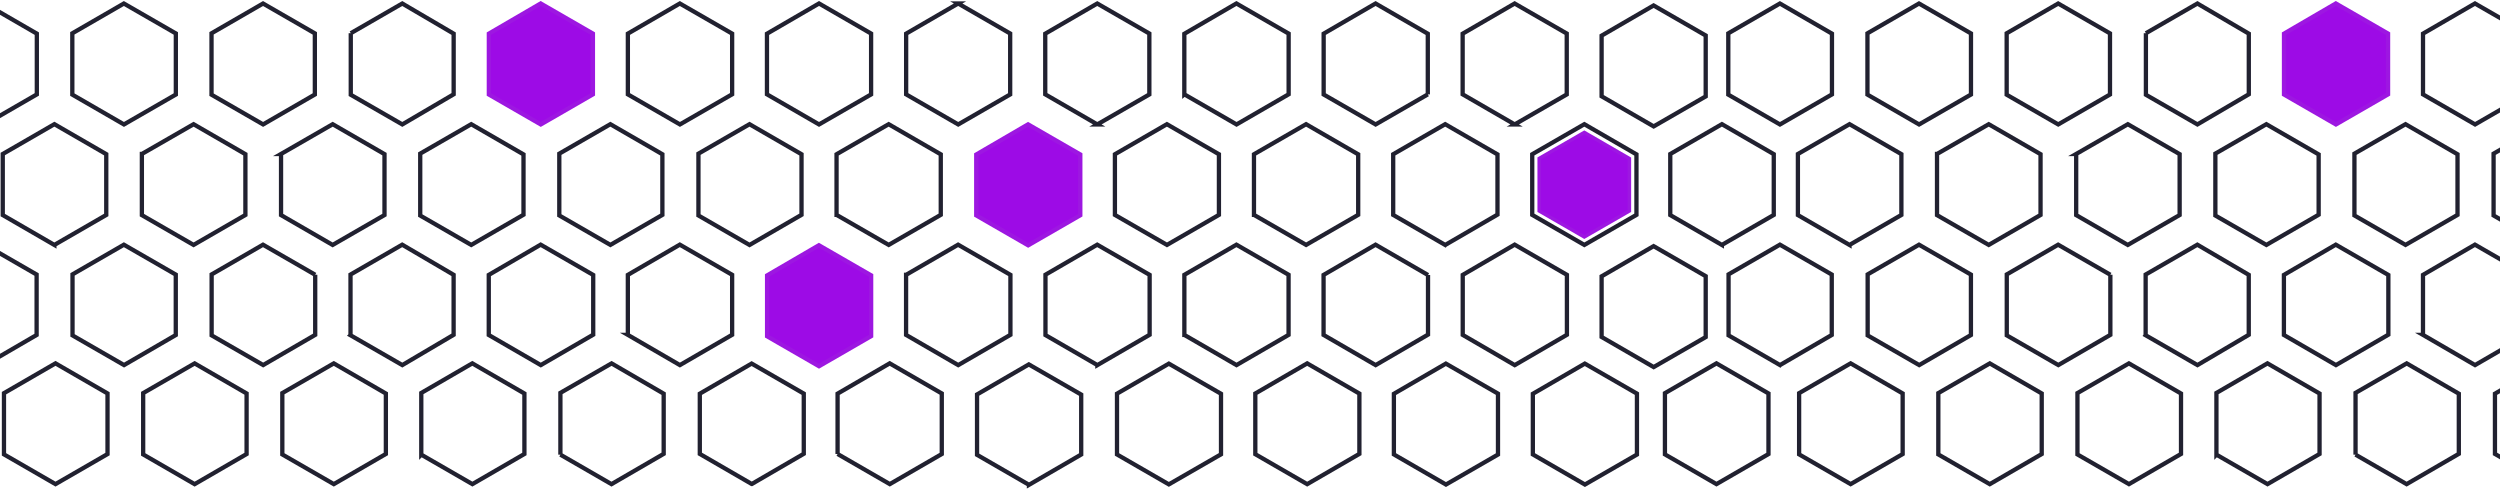
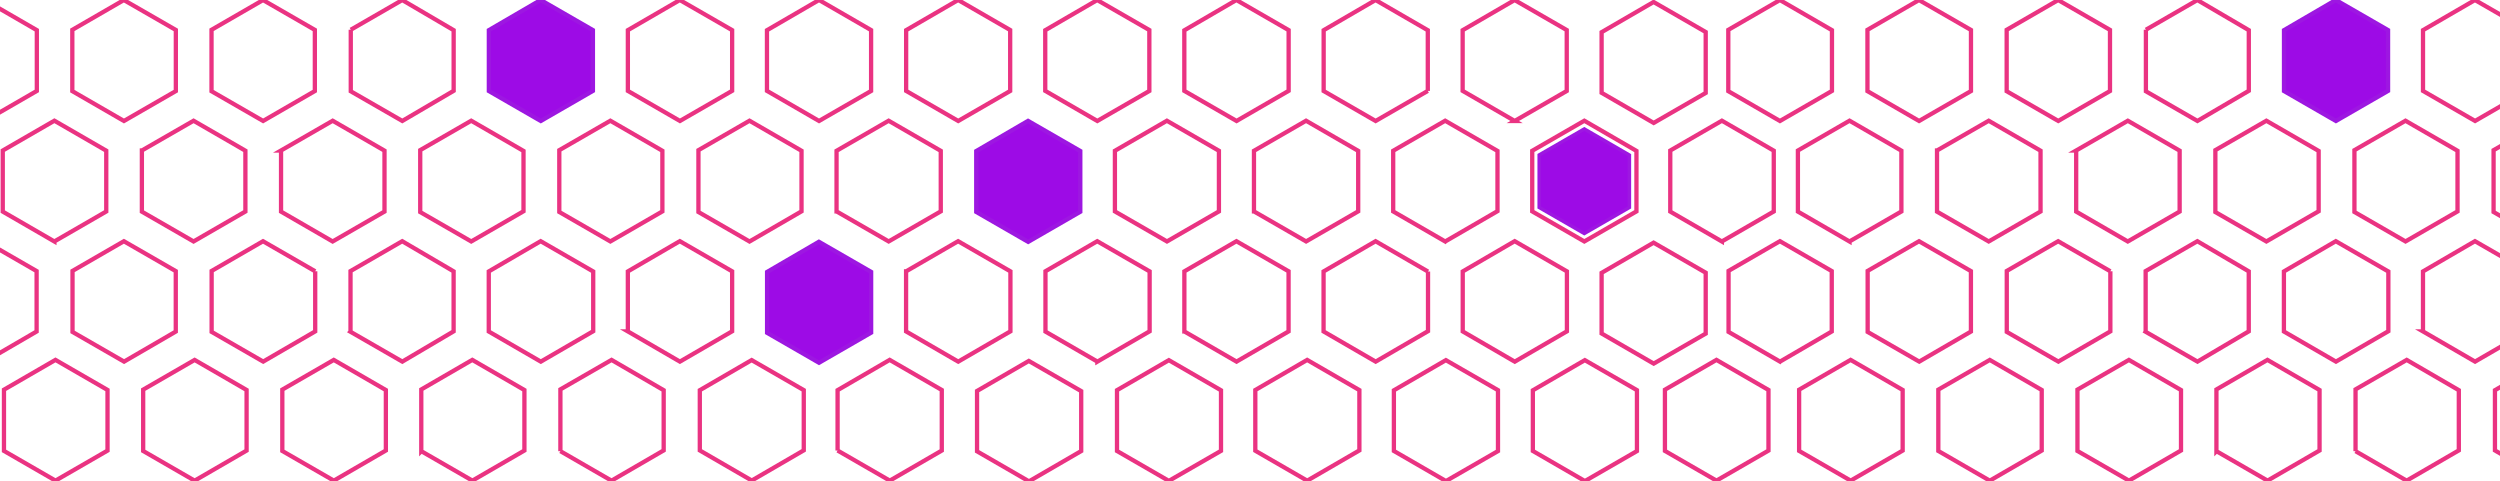
- <svg xmlns="http://www.w3.org/2000/svg" width="1440" height="282" viewBox="0 0 1440 282" fill="none">
-   <path d="M822.411 54.349C812.35 60.147 802.581 65.781 792.355 71.68C782.395 65.945 772.461 60.211 762.426 54.425V19.396C772.043 13.801 782.154 7.927 792.317 2.015C802.53 7.914 812.477 13.674 822.411 19.422V54.362V54.349Z" stroke="#212130" stroke-width="2.475" stroke-miterlimit="10" />
-   <path d="M341.515 54.347C331.581 60.082 321.812 65.728 311.485 71.678C301.614 65.981 291.68 60.26 281.581 54.436V19.381C291.096 13.837 301.195 7.963 311.421 2C321.558 7.849 331.518 13.596 341.515 19.356V54.335V54.347Z" fill="#9D0BE6" stroke="#9D17E1" stroke-width="2.475" stroke-miterlimit="10" />
-   <path d="M551.882 2C562.108 7.912 571.89 13.545 581.862 19.305V54.398C572.093 60.031 562.146 65.778 551.933 71.678C541.821 65.842 531.874 60.095 521.94 54.36V19.381C531.595 13.774 541.542 8.014 551.895 2H551.882Z" stroke="#212130" stroke-width="2.475" stroke-miterlimit="10" />
-   <path d="M421.712 19.383V54.311C411.816 60.02 401.869 65.768 391.643 71.667C381.544 65.844 371.597 60.109 361.65 54.362V19.371C371.28 13.788 381.214 8.028 391.567 2.015C401.653 7.825 411.765 13.649 421.712 19.371V19.383Z" stroke="#212130" stroke-width="2.475" stroke-miterlimit="10" />
-   <path d="M682.167 54.347V19.47C691.835 13.837 701.934 7.963 712.159 2C722.297 7.849 732.256 13.596 742.254 19.356V54.322C732.649 59.879 722.715 65.626 712.248 71.678C702.365 65.969 692.431 60.247 682.18 54.335L682.167 54.347Z" stroke="#212130" stroke-width="2.475" stroke-miterlimit="10" />
-   <path d="M632.052 71.677C621.902 65.803 611.968 60.056 602.06 54.334V19.406C611.791 13.747 621.737 7.987 632.001 2.024C641.973 7.772 651.92 13.494 662.019 19.317V54.397C652.174 60.068 642.227 65.816 632.039 71.677H632.052Z" stroke="#212130" stroke-width="2.475" stroke-miterlimit="10" />
-   <path d="M471.749 2C482.077 7.963 491.846 13.609 501.755 19.343V54.385C491.859 60.095 481.912 65.829 471.762 71.678C461.574 65.791 451.64 60.044 441.77 54.335V19.419C451.551 13.736 461.485 7.963 471.749 2Z" stroke="#212130" stroke-width="2.475" stroke-miterlimit="10" />
-   <path d="M872.475 71.677C862.325 65.803 852.391 60.056 842.482 54.334V19.406C852.213 13.747 862.148 7.987 872.424 2.024C882.396 7.772 892.343 13.494 902.442 19.317V54.397C892.597 60.068 882.65 65.816 872.462 71.677H872.475Z" stroke="#212130" stroke-width="2.475" stroke-miterlimit="10" />
-   <path d="M702.098 123.775C692.19 129.497 682.395 135.156 672.169 141.068C662.197 135.32 652.238 129.586 642.189 123.788V88.847C651.806 83.29 661.766 77.53 672.131 71.542C682.065 77.277 692.012 83.024 702.098 88.847V123.775V123.775Z" stroke="#212130" stroke-width="2.475" stroke-miterlimit="10" />
-   <path d="M882.561 123.773V88.845C892.418 83.162 902.391 77.414 912.578 71.54C922.652 77.364 932.612 83.136 942.596 88.921V123.761C932.764 129.432 922.804 135.179 912.578 141.079C902.454 135.242 892.495 129.508 882.561 123.773V123.773Z" stroke="#212130" stroke-width="2.475" stroke-miterlimit="10" />
-   <path d="M886.561 121.51V91.254C895.097 86.331 903.731 81.352 912.553 76.264C921.276 81.308 929.9 86.309 938.545 91.32V121.499C930.031 126.411 921.408 131.39 912.553 136.5C903.786 131.445 895.162 126.477 886.561 121.51Z" fill="#EA3382" />
-   <path d="M832.446 141.1C822.156 135.162 812.362 129.504 802.479 123.795V88.841C812.07 83.297 822.03 77.537 832.42 71.536C842.519 77.372 852.656 83.221 862.552 88.93V123.617C852.809 129.276 842.875 135.048 832.458 141.087L832.446 141.1Z" stroke="#212130" stroke-width="2.475" stroke-miterlimit="10" />
-   <path d="M886.561 121.51V91.254C895.097 86.331 903.731 81.352 912.553 76.264C921.276 81.308 929.9 86.309 938.545 91.32V121.499C930.031 126.411 921.408 131.39 912.553 136.5C903.786 131.445 895.162 126.477 886.561 121.51Z" fill="#9D0BE6" stroke="#9D17E1" stroke-width="1.991" stroke-miterlimit="10" />
-   <path d="M722.283 123.77V88.855C732.116 83.184 742.088 77.424 752.288 71.537C762.349 77.348 772.321 83.121 782.319 88.893V123.745C772.512 129.403 762.552 135.151 752.314 141.063C742.215 135.239 732.243 129.505 722.296 123.77H722.283Z" stroke="#212130" stroke-width="2.475" stroke-miterlimit="10" />
-   <path d="M481.849 123.773V88.858C491.681 83.187 501.653 77.427 511.854 71.54C521.915 77.364 531.887 83.123 541.884 88.896V123.748C532.077 129.406 522.118 135.154 511.879 141.066C501.78 135.242 491.808 129.495 481.861 123.773H481.849Z" stroke="#212130" stroke-width="2.475" stroke-miterlimit="10" />
-   <path d="M622.249 123.978C612.315 129.713 602.546 135.359 592.218 141.309C582.348 135.612 572.413 129.89 562.314 124.067V89.012C571.83 83.468 581.929 77.594 592.155 71.631C602.292 77.48 612.251 83.227 622.249 88.987V123.966V123.978Z" fill="#9D0BE6" stroke="#9D17E1" stroke-width="2.475" stroke-miterlimit="10" />
-   <path d="M912.911 279.095C902.762 273.221 892.828 267.474 882.919 261.752V226.824C892.65 221.165 902.597 215.405 912.861 209.442C922.833 215.19 932.78 220.912 942.879 226.735V261.815C933.033 267.486 923.099 273.234 912.911 279.095Z" stroke="#212130" stroke-width="2.475" stroke-miterlimit="10" />
-   <path d="M592.681 279.253C582.493 273.367 572.724 267.721 562.777 261.974V227.198C572.293 221.679 582.239 215.906 592.592 209.905C602.679 215.716 612.803 221.539 622.775 227.287V261.796C613.069 267.429 603.135 273.189 592.681 279.266V279.253Z" stroke="#212130" stroke-width="2.475" stroke-miterlimit="10" />
-   <path d="M703.298 261.689C693.3 267.449 683.328 273.184 673.254 278.995C663.155 273.171 653.361 267.525 643.389 261.765V226.749C652.79 221.306 662.737 215.546 673.254 209.456C683.252 215.229 693.363 221.078 703.298 226.812V261.689Z" stroke="#212130" stroke-width="2.475" stroke-miterlimit="10" />
-   <path d="M482.444 261.504V226.741C492.213 221.07 502.148 215.297 512.45 209.296C522.434 215.069 532.381 220.816 542.467 226.639V261.516C532.838 267.086 522.891 272.846 512.526 278.847C502.566 273.1 492.619 267.365 482.444 261.491V261.504Z" stroke="#212130" stroke-width="2.475" stroke-miterlimit="10" />
-   <path d="M832.869 279.095C822.72 273.221 812.786 267.474 802.877 261.752V226.824C812.608 221.165 822.555 215.405 832.819 209.442C842.791 215.19 852.738 220.912 862.837 226.735V261.815C852.991 267.486 843.057 273.234 832.869 279.095Z" stroke="#212130" stroke-width="2.475" stroke-miterlimit="10" />
-   <path d="M783.005 226.706V261.431C773.261 267.089 763.136 272.95 752.936 278.875C742.837 273.039 733.055 267.393 723.058 261.621V226.655C732.649 221.085 742.761 215.211 752.923 209.312C763.022 215.16 772.817 220.819 783.005 226.706V226.706Z" stroke="#212130" stroke-width="2.475" stroke-miterlimit="10" />
-   <path d="M521.915 158.295C531.811 152.56 541.58 146.901 551.869 140.938C561.854 146.698 571.966 152.522 582.002 158.307V192.854C572.435 198.411 562.514 204.171 551.933 210.299C541.999 204.539 531.913 198.703 521.902 192.905V158.295H521.915Z" stroke="#212130" stroke-width="2.475" stroke-miterlimit="10" />
-   <path d="M341.692 158.381V192.776C331.961 198.422 321.862 204.284 311.496 210.297C301.41 204.461 291.476 198.701 281.529 192.954V158.343C291.095 152.774 301.194 146.887 311.42 140.924C321.557 146.773 331.517 152.52 341.692 158.381Z" stroke="#212130" stroke-width="2.475" stroke-miterlimit="10" />
-   <path d="M822.538 158.397V192.741C812.73 198.45 802.631 204.325 792.368 210.3C782.192 204.401 772.258 198.653 762.375 192.919V158.359C772.043 152.739 782.142 146.852 792.317 140.939C802.517 146.839 812.477 152.599 822.538 158.422V158.397Z" stroke="#212130" stroke-width="2.475" stroke-miterlimit="10" />
-   <path d="M501.777 193.61C491.843 199.345 482.074 204.99 471.746 210.941C461.876 205.244 451.942 199.522 441.843 193.699V158.644C451.358 153.1 461.457 147.226 471.683 141.263C481.82 147.111 491.78 152.859 501.777 158.619V193.597V193.61Z" fill="#9D0BE6" stroke="#9D17E1" stroke-width="2.475" stroke-miterlimit="10" />
-   <path d="M682.192 192.919V158.296C692.05 152.586 701.997 146.826 712.172 140.939C722.22 146.737 732.18 152.472 742.215 158.257V192.894C732.434 198.565 722.5 204.325 712.223 210.288C702.213 204.49 692.279 198.742 682.205 192.919H682.192Z" stroke="#212130" stroke-width="2.475" stroke-miterlimit="10" />
-   <path d="M361.638 192.882V158.335C371.166 152.79 381.087 147.005 391.567 140.915C401.564 146.675 411.663 152.498 421.712 158.297V192.831C411.98 198.477 401.881 204.338 391.617 210.289C381.417 204.364 371.496 198.604 361.625 192.882H361.638Z" stroke="#212130" stroke-width="2.475" stroke-miterlimit="10" />
-   <path d="M872.487 210.314C862.007 204.224 852.263 198.566 842.532 192.907V158.347C852.149 152.739 862.248 146.865 872.449 140.915C882.611 146.789 892.57 152.536 902.543 158.309V192.831C892.926 198.426 882.827 204.3 872.487 210.314V210.314Z" stroke="#212130" stroke-width="2.475" stroke-miterlimit="10" />
-   <path d="M632.09 210.288C621.902 204.401 612.133 198.755 602.187 193.008V158.232C611.702 152.713 621.649 146.94 632.001 140.939C642.088 146.75 652.212 152.574 662.184 158.321V192.83C652.479 198.463 642.544 204.223 632.09 210.3V210.288Z" stroke="#212130" stroke-width="2.475" stroke-miterlimit="10" />
-   <path d="M151.549 71.664C141.577 65.917 131.795 60.284 121.836 54.549V19.177C131.529 13.582 141.463 7.835 151.511 2.024C161.56 7.822 171.341 13.456 181.352 19.228V54.435C171.697 60.018 161.75 65.765 151.549 71.664V71.664Z" stroke="#212130" stroke-width="2.475" stroke-miterlimit="10" />
-   <path d="M21.214 19.381V54.372C11.368 60.056 1.587 65.714 -8.753 71.69C-18.624 65.993 -28.545 60.259 -38.505 54.511V19.203C-28.685 13.532 -18.916 7.886 -8.779 2.024C1.333 7.873 11.457 13.735 21.214 19.381V19.381Z" stroke="#212130" stroke-width="2.475" stroke-miterlimit="10" />
-   <path d="M71.392 71.677C61.268 65.828 51.499 60.182 41.653 54.499V19.19C51.397 13.557 61.166 7.911 71.341 2.024C81.25 7.734 91.21 13.468 101.283 19.266V54.448C91.412 60.144 81.453 65.879 71.392 71.677Z" stroke="#212130" stroke-width="2.475" stroke-miterlimit="10" />
-   <path d="M222.257 226.668V261.481C212.475 267.152 202.541 272.9 192.277 278.85C182.432 273.179 172.663 267.558 162.614 261.76V226.414C172.472 220.73 182.229 215.097 192.252 209.312C202.3 215.122 212.247 220.87 222.257 226.668Z" stroke="#212130" stroke-width="2.475" stroke-miterlimit="10" />
-   <path d="M112.105 278.872C101.955 273.011 92.364 267.467 82.468 261.757V226.424C92.313 220.74 102.069 215.107 112.105 209.321C122.141 215.132 132.087 220.879 142.034 226.627V261.529C132.328 267.149 122.407 272.909 112.105 278.872V278.872Z" stroke="#212130" stroke-width="2.475" stroke-miterlimit="10" />
-   <path d="M161.865 88.69C171.99 82.854 181.581 77.335 191.629 71.55C201.462 77.234 211.409 82.968 221.47 88.779V123.859C211.586 129.556 201.627 135.303 191.604 141.088C181.492 135.239 171.736 129.594 161.878 123.897V88.69H161.865Z" stroke="#212130" stroke-width="2.475" stroke-miterlimit="10" />
-   <path d="M81.732 88.677C91.907 82.816 101.512 77.297 111.497 71.55C121.38 77.259 131.327 83.006 141.35 88.804V123.821C131.555 129.479 121.786 135.125 111.497 141.076C101.601 135.379 91.679 129.657 81.72 123.923V88.677H81.732Z" stroke="#212130" stroke-width="2.475" stroke-miterlimit="10" />
-   <path d="M31.313 141.088C21.125 135.189 11.369 129.543 1.587 123.884V88.703C11.432 83.019 21.189 77.373 31.326 71.524C41.234 77.246 51.181 82.994 61.204 88.792V123.808C51.397 129.467 41.628 135.113 31.313 141.076V141.088Z" stroke="#212130" stroke-width="2.475" stroke-miterlimit="10" />
-   <path d="M61.928 226.627V261.542C52.07 267.238 42.123 272.986 31.96 278.847C22.014 273.112 12.257 267.479 2.285 261.719V226.462C11.978 220.854 21.899 215.119 31.948 209.296C41.958 215.081 51.727 220.727 61.928 226.614V226.627Z" stroke="#212130" stroke-width="2.475" stroke-miterlimit="10" />
-   <path d="M433.005 278.787C422.716 272.824 412.96 267.178 403.089 261.456V226.756C412.757 221.136 422.691 215.363 432.942 209.413C442.939 215.173 452.886 220.908 462.972 226.718V261.38C453.305 267 443.371 272.76 433.018 278.787H433.005Z" stroke="#212130" stroke-width="2.475" stroke-miterlimit="10" />
-   <path d="M301.538 123.684C291.477 129.495 281.695 135.154 271.431 141.079C261.675 135.458 251.906 129.838 242.048 124.154V88.477C251.804 82.857 261.396 77.325 271.419 71.54C281.505 77.364 291.642 83.212 301.538 88.934V123.672V123.684Z" stroke="#212130" stroke-width="2.475" stroke-miterlimit="10" />
-   <path d="M242.657 261.884V226.335C252.211 220.791 261.967 215.145 272.041 209.296C282.051 215.094 292.01 220.854 302.059 226.665V261.491C292.34 267.124 282.381 272.884 272.091 278.847C262.272 273.176 252.515 267.555 242.67 261.872L242.657 261.884Z" stroke="#212130" stroke-width="2.475" stroke-miterlimit="10" />
-   <path d="M381.53 123.773C371.584 129.52 361.789 135.166 351.576 141.066C341.794 135.42 332.025 129.8 322.154 124.103V88.503C331.67 83.022 341.426 77.389 351.563 71.54C361.51 77.287 371.469 83.035 381.53 88.845V123.773V123.773Z" stroke="#212130" stroke-width="2.475" stroke-miterlimit="10" />
-   <path d="M202.045 19.139C211.941 13.43 221.723 7.784 231.695 2.024C241.616 7.835 251.373 13.557 261.307 19.381V54.308C251.601 60.005 241.845 65.727 231.72 71.664C221.85 65.981 212.08 60.36 202.045 54.587V19.127V19.139Z" stroke="#212130" stroke-width="2.475" stroke-miterlimit="10" />
-   <path d="M431.721 141.104C421.597 135.255 412.006 129.723 402.3 124.116V88.503C411.803 83.022 421.559 77.389 431.709 71.54C441.643 77.275 451.602 83.022 461.676 88.845V123.735C452.059 129.305 442.112 135.077 431.721 141.104V141.104Z" stroke="#212130" stroke-width="2.475" stroke-miterlimit="10" />
-   <path d="M322.79 261.887V226.287C332.61 220.629 342.379 214.995 352.25 209.312C362.463 215.249 372.422 221.034 382.28 226.756V261.418C372.537 267.064 362.412 272.938 352.212 278.863C342.303 273.141 332.699 267.609 322.79 261.875V261.887Z" stroke="#212130" stroke-width="2.475" stroke-miterlimit="10" />
-   <path d="M181.556 158.256V192.879C171.774 198.55 161.84 204.323 151.588 210.273C141.718 204.589 131.936 198.956 121.9 193.171V158.065C131.505 152.508 141.274 146.862 151.487 140.95C161.37 146.634 171.33 152.369 181.556 158.268V158.256Z" stroke="#212130" stroke-width="2.475" stroke-miterlimit="10" />
-   <path d="M41.768 158.04C51.651 152.331 61.242 146.786 71.354 140.95C81.187 146.609 91.133 152.343 101.245 158.167V192.98C91.679 198.537 81.745 204.297 71.456 210.286C61.623 204.627 51.841 198.994 41.768 193.196V158.065V158.04Z" stroke="#212130" stroke-width="2.475" stroke-miterlimit="10" />
-   <path d="M-8.714 210.285C-18.813 204.461 -28.418 198.917 -38.352 193.17V158.026C-28.735 152.469 -18.801 146.722 -8.765 140.924C1.309 146.735 11.09 152.38 21.088 158.14V192.941C11.611 198.46 1.677 204.233 -8.702 210.272L-8.714 210.285Z" stroke="#212130" stroke-width="2.475" stroke-miterlimit="10" />
-   <path d="M201.893 193.084V158.143C211.687 152.485 221.608 146.75 231.669 140.939C241.616 146.776 251.347 152.459 261.281 158.296V192.855C251.779 198.463 241.908 204.287 231.733 210.288C221.85 204.591 212.093 198.971 201.88 193.097L201.893 193.084Z" stroke="#212130" stroke-width="2.475" stroke-miterlimit="10" />
-   <path d="M952.518 72.807C942.368 66.933 932.434 61.185 922.525 55.464V20.536C932.256 14.877 942.203 9.117 952.467 3.154C962.439 8.902 972.386 14.623 982.485 20.447V55.527C972.64 61.198 962.706 66.945 952.518 72.807Z" stroke="#212130" stroke-width="2.475" stroke-miterlimit="10" />
-   <path d="M952.518 211.434C942.368 205.56 932.434 199.812 922.525 194.091V159.163C932.256 153.504 942.203 147.744 952.467 141.781C962.439 147.529 972.386 153.25 982.485 159.074V194.154C972.64 199.825 962.706 205.572 952.518 211.434Z" stroke="#212130" stroke-width="2.475" stroke-miterlimit="10" />
-   <path d="M1375.52 54.347C1365.58 60.082 1355.81 65.728 1345.48 71.678C1335.61 65.981 1325.68 60.26 1315.58 54.436V19.381C1325.1 13.837 1335.2 7.963 1345.42 2C1355.56 7.849 1365.52 13.596 1375.52 19.356V54.335V54.347Z" fill="#9D0BE6" stroke="#9D17E1" stroke-width="2.475" stroke-miterlimit="10" />
-   <path d="M1455.71 19.383V54.311C1445.82 60.02 1435.87 65.768 1425.64 71.667C1415.54 65.844 1405.6 60.109 1395.65 54.362V19.371C1405.28 13.788 1415.21 8.028 1425.57 2.015C1435.65 7.825 1445.76 13.649 1455.71 19.371V19.383Z" stroke="#212130" stroke-width="2.475" stroke-miterlimit="10" />
-   <path d="M1375.69 158.381V192.776C1365.96 198.422 1355.86 204.284 1345.5 210.297C1335.41 204.461 1325.48 198.701 1315.53 192.954V158.343C1325.1 152.774 1335.19 146.887 1345.42 140.924C1355.56 146.773 1365.52 152.52 1375.69 158.381Z" stroke="#212130" stroke-width="2.475" stroke-miterlimit="10" />
-   <path d="M1395.64 192.882V158.335C1405.17 152.79 1415.09 147.005 1425.57 140.915C1435.56 146.675 1445.66 152.498 1455.71 158.297V192.831C1445.98 198.477 1435.88 204.338 1425.62 210.289C1415.42 204.364 1405.5 198.604 1395.62 192.882H1395.64Z" stroke="#212130" stroke-width="2.475" stroke-miterlimit="10" />
-   <path d="M1185.55 71.664C1175.58 65.917 1165.8 60.284 1155.84 54.549V19.177C1165.53 13.582 1175.46 7.835 1185.51 2.024C1195.56 7.822 1205.34 13.456 1215.35 19.228V54.435C1205.7 60.018 1195.75 65.765 1185.55 71.664V71.664Z" stroke="#212130" stroke-width="2.475" stroke-miterlimit="10" />
-   <path d="M1055.21 19.381V54.372C1045.37 60.056 1035.59 65.714 1025.25 71.69C1015.38 65.993 1005.45 60.259 995.495 54.511V19.203C1005.32 13.532 1015.08 7.886 1025.22 2.024C1035.33 7.873 1045.46 13.735 1055.21 19.381V19.381Z" stroke="#212130" stroke-width="2.475" stroke-miterlimit="10" />
-   <path d="M1105.39 71.677C1095.27 65.828 1085.5 60.182 1075.65 54.499V19.19C1085.4 13.557 1095.17 7.911 1105.34 2.024C1115.25 7.734 1125.21 13.468 1135.28 19.266V54.448C1125.41 60.144 1115.45 65.879 1105.39 71.677Z" stroke="#212130" stroke-width="2.475" stroke-miterlimit="10" />
-   <path d="M1256.26 226.668V261.481C1246.47 267.152 1236.54 272.9 1226.28 278.85C1216.43 273.179 1206.66 267.558 1196.61 261.76V226.414C1206.47 220.73 1216.23 215.097 1226.25 209.312C1236.3 215.122 1246.25 220.87 1256.26 226.668Z" stroke="#212130" stroke-width="2.475" stroke-miterlimit="10" />
-   <path d="M1146.11 278.872C1135.96 273.011 1126.36 267.467 1116.47 261.757V226.424C1126.31 220.74 1136.07 215.107 1146.11 209.321C1156.14 215.132 1166.09 220.879 1176.03 226.627V261.529C1166.33 267.149 1156.41 272.909 1146.11 278.872V278.872Z" stroke="#212130" stroke-width="2.475" stroke-miterlimit="10" />
-   <path d="M1195.87 88.69C1205.99 82.854 1215.58 77.335 1225.63 71.55C1235.46 77.234 1245.41 82.968 1255.47 88.779V123.859C1245.59 129.556 1235.63 135.303 1225.6 141.088C1215.49 135.239 1205.74 129.594 1195.88 123.897V88.69H1195.87Z" stroke="#212130" stroke-width="2.475" stroke-miterlimit="10" />
-   <path d="M1115.73 88.677C1125.91 82.816 1135.51 77.297 1145.5 71.55C1155.38 77.259 1165.33 83.006 1175.35 88.804V123.821C1165.56 129.479 1155.79 135.125 1145.5 141.076C1135.6 135.379 1125.68 129.657 1115.72 123.923V88.677H1115.73Z" stroke="#212130" stroke-width="2.475" stroke-miterlimit="10" />
-   <path d="M1065.31 141.088C1055.13 135.189 1045.37 129.543 1035.59 123.884V88.703C1045.43 83.019 1055.19 77.373 1065.33 71.524C1075.23 77.246 1085.18 82.994 1095.2 88.792V123.808C1085.4 129.467 1075.63 135.113 1065.31 141.076V141.088Z" stroke="#212130" stroke-width="2.475" stroke-miterlimit="10" />
-   <path d="M1095.93 226.627V261.542C1086.07 267.238 1076.12 272.986 1065.96 278.847C1056.01 273.112 1046.26 267.479 1036.29 261.719V226.462C1045.98 220.854 1055.9 215.119 1065.95 209.296C1075.96 215.081 1085.73 220.727 1095.93 226.614V226.627Z" stroke="#212130" stroke-width="2.475" stroke-miterlimit="10" />
-   <path d="M1467.01 278.787C1456.72 272.824 1446.96 267.178 1437.09 261.456V226.756C1446.76 221.136 1456.69 215.363 1466.94 209.413C1476.94 215.173 1486.89 220.908 1496.97 226.718V261.38C1487.3 267 1477.37 272.76 1467.02 278.787H1467.01Z" stroke="#212130" stroke-width="2.475" stroke-miterlimit="10" />
-   <path d="M1335.54 123.684C1325.48 129.495 1315.7 135.154 1305.43 141.079C1295.67 135.458 1285.91 129.838 1276.05 124.154V88.477C1285.8 82.857 1295.4 77.325 1305.42 71.54C1315.51 77.364 1325.64 83.212 1335.54 88.934V123.672V123.684Z" stroke="#212130" stroke-width="2.475" stroke-miterlimit="10" />
-   <path d="M1276.66 261.884V226.335C1286.21 220.791 1295.97 215.145 1306.04 209.296C1316.05 215.094 1326.01 220.854 1336.06 226.665V261.491C1326.34 267.124 1316.38 272.884 1306.09 278.847C1296.27 273.176 1286.52 267.555 1276.67 261.872L1276.66 261.884Z" stroke="#212130" stroke-width="2.475" stroke-miterlimit="10" />
-   <path d="M1415.53 123.773C1405.58 129.52 1395.79 135.166 1385.58 141.066C1375.79 135.42 1366.02 129.8 1356.15 124.103V88.503C1365.67 83.022 1375.43 77.389 1385.56 71.54C1395.51 77.287 1405.47 83.035 1415.53 88.845V123.773V123.773Z" stroke="#212130" stroke-width="2.475" stroke-miterlimit="10" />
-   <path d="M1236.04 19.139C1245.94 13.43 1255.72 7.784 1265.69 2.024C1275.62 7.835 1285.37 13.557 1295.31 19.381V54.308C1285.6 60.005 1275.84 65.727 1265.72 71.664C1255.85 65.981 1246.08 60.36 1236.04 54.587V19.127V19.139Z" stroke="#212130" stroke-width="2.475" stroke-miterlimit="10" />
-   <path d="M1465.72 141.104C1455.6 135.255 1446.01 129.723 1436.3 124.116V88.503C1445.8 83.022 1455.56 77.389 1465.71 71.54C1475.64 77.275 1485.6 83.022 1495.68 88.845V123.735C1486.06 129.305 1476.11 135.077 1465.72 141.104V141.104Z" stroke="#212130" stroke-width="2.475" stroke-miterlimit="10" />
-   <path d="M1356.79 261.887V226.287C1366.61 220.629 1376.38 214.995 1386.25 209.312C1396.46 215.249 1406.42 221.034 1416.28 226.756V261.418C1406.54 267.064 1396.41 272.938 1386.21 278.863C1376.3 273.141 1366.7 267.609 1356.79 261.875V261.887Z" stroke="#212130" stroke-width="2.475" stroke-miterlimit="10" />
-   <path d="M1215.56 158.256V192.879C1205.77 198.55 1195.84 204.323 1185.59 210.273C1175.72 204.589 1165.94 198.956 1155.9 193.171V158.065C1165.5 152.508 1175.27 146.862 1185.49 140.95C1195.37 146.634 1205.33 152.369 1215.56 158.268V158.256Z" stroke="#212130" stroke-width="2.475" stroke-miterlimit="10" />
-   <path d="M1075.77 158.04C1085.65 152.331 1095.24 146.786 1105.35 140.95C1115.19 146.609 1125.13 152.343 1135.25 158.167V192.98C1125.68 198.537 1115.74 204.297 1105.46 210.286C1095.62 204.627 1085.84 198.994 1075.77 193.196V158.065V158.04Z" stroke="#212130" stroke-width="2.475" stroke-miterlimit="10" />
-   <path d="M1025.29 210.285C1015.19 204.461 1005.58 198.917 995.648 193.17V158.026C1005.27 152.469 1015.2 146.722 1025.23 140.924C1035.31 146.735 1045.09 152.38 1055.09 158.14V192.941C1045.61 198.46 1035.68 204.233 1025.3 210.272L1025.29 210.285Z" stroke="#212130" stroke-width="2.475" stroke-miterlimit="10" />
-   <path d="M1235.89 193.084V158.143C1245.69 152.485 1255.61 146.75 1265.67 140.939C1275.62 146.776 1285.35 152.459 1295.28 158.296V192.855C1285.78 198.463 1275.91 204.287 1265.73 210.288C1255.85 204.591 1246.09 198.971 1235.88 193.097L1235.89 193.084Z" stroke="#212130" stroke-width="2.475" stroke-miterlimit="10" />
-   <path d="M991.798 141.088C981.611 135.189 971.854 129.543 962.072 123.884V88.703C971.918 83.019 981.674 77.373 991.811 71.524C1001.72 77.246 1011.67 82.994 1021.69 88.792V123.808C1011.88 129.467 1002.11 135.113 991.798 141.076V141.088Z" stroke="#212130" stroke-width="2.475" stroke-miterlimit="10" />
-   <path d="M1018.64 226.627V261.542C1008.78 267.238 998.838 272.986 988.675 278.847C978.729 273.112 968.972 267.479 959 261.719V226.462C968.693 220.854 978.614 215.119 988.663 209.296C998.673 215.081 1008.44 220.727 1018.64 226.614V226.627Z" stroke="#212130" stroke-width="2.475" stroke-miterlimit="10" />
+ <svg xmlns="http://www.w3.org/2000/svg" width="1440" height="277" viewBox="0 0 1440 277" fill="none">
+   <path d="M822.411 52.349C812.35 58.147 802.581 63.781 792.355 69.68C782.395 63.945 772.461 58.211 762.426 52.425V17.396C772.043 11.801 782.154 5.927 792.317 0.015C802.53 5.914 812.477 11.674 822.411 17.422V52.362V52.349Z" stroke="#EA3382" stroke-width="2.475" stroke-miterlimit="10" />
+   <path d="M341.515 52.347C331.581 58.082 321.812 63.728 311.485 69.678C301.614 63.981 291.68 58.26 281.581 52.436V17.381C291.096 11.837 301.195 5.963 311.421 0C321.558 5.849 331.518 11.596 341.515 17.356V52.335V52.347Z" fill="#9D0BE6" stroke="#9D17E1" stroke-width="2.475" stroke-miterlimit="10" />
+   <path d="M551.882 0C562.108 5.912 571.89 11.545 581.862 17.305V52.398C572.093 58.031 562.146 63.779 551.933 69.678C541.821 63.842 531.874 58.095 521.94 52.36V17.381C531.595 11.774 541.542 6.014 551.895 0H551.882Z" stroke="#EA3382" stroke-width="2.475" stroke-miterlimit="10" />
+   <path d="M421.712 17.383V52.311C411.816 58.02 401.869 63.768 391.643 69.667C381.544 63.844 371.597 58.109 361.65 52.362V17.371C371.28 11.788 381.214 6.028 391.567 0.015C401.653 5.825 411.765 11.649 421.712 17.371V17.383Z" stroke="#EA3382" stroke-width="2.475" stroke-miterlimit="10" />
+   <path d="M682.167 17.47V52.347L712.248 69.678C722.715 63.626 732.649 57.879 742.254 52.322V17.356C732.256 11.596 722.297 5.849 712.159 0C701.934 5.963 691.835 11.837 682.167 17.47Z" stroke="#EA3382" stroke-width="2.475" stroke-miterlimit="10" />
+   <path d="M602.06 52.334C611.968 58.056 621.902 63.803 632.052 69.677L662.019 52.397V17.317C651.92 11.494 641.973 5.772 632.001 0.024C621.737 5.987 611.791 11.747 602.06 17.406V52.334Z" stroke="#EA3382" stroke-width="2.475" stroke-miterlimit="10" />
+   <path d="M471.749 0C482.077 5.963 491.846 11.609 501.755 17.343V52.385C491.859 58.095 481.912 63.829 471.762 69.678C461.574 63.791 451.64 58.044 441.77 52.335V17.419C451.551 11.736 461.485 5.963 471.749 0Z" stroke="#EA3382" stroke-width="2.475" stroke-miterlimit="10" />
+   <path d="M872.475 69.677C862.325 63.803 852.391 58.056 842.482 52.334V17.406C852.213 11.747 862.148 5.987 872.424 0.024C882.396 5.772 892.343 11.494 902.442 17.317V52.397C892.597 58.068 882.65 63.816 872.462 69.677H872.475Z" stroke="#EA3382" stroke-width="2.475" stroke-miterlimit="10" />
+   <path d="M702.098 121.775C692.19 127.497 682.395 133.156 672.169 139.068C662.197 133.32 652.238 127.586 642.189 121.788V86.847C651.806 81.29 661.766 75.53 672.131 69.542C682.065 75.277 692.012 81.024 702.098 86.847V121.775V121.775Z" stroke="#EA3382" stroke-width="2.475" stroke-miterlimit="10" />
+   <path d="M882.561 121.773V86.845C892.418 81.162 902.391 75.414 912.578 69.54C922.652 75.364 932.612 81.136 942.596 86.921V121.761C932.764 127.432 922.804 133.179 912.578 139.079C902.454 133.242 892.495 127.508 882.561 121.773V121.773Z" stroke="#EA3382" stroke-width="2.475" stroke-miterlimit="10" />
+   <path d="M886.561 119.51V89.254C895.097 84.331 903.731 79.352 912.553 74.264C921.276 79.308 929.9 84.309 938.545 89.32V119.499C930.031 124.411 921.408 129.39 912.553 134.5C903.786 129.445 895.162 124.477 886.561 119.51V119.51Z" fill="#EA3382" />
+   <path d="M832.446 139.1C822.156 133.162 812.362 127.504 802.479 121.795V86.841C812.07 81.297 822.03 75.537 832.42 69.536C842.519 75.372 852.656 81.221 862.552 86.93V121.617C852.809 127.276 842.875 133.048 832.458 139.087L832.446 139.1Z" stroke="#EA3382" stroke-width="2.475" stroke-miterlimit="10" />
+   <path d="M886.561 119.51V89.254C895.097 84.331 903.731 79.352 912.553 74.264C921.276 79.308 929.9 84.309 938.545 89.32V119.499C930.031 124.411 921.408 129.39 912.553 134.5C903.786 129.445 895.162 124.477 886.561 119.51V119.51Z" fill="#9D0BE6" stroke="#9D17E1" stroke-width="1.991" stroke-miterlimit="10" />
+   <path d="M722.283 121.77V86.855C732.116 81.184 742.088 75.424 752.288 69.537C762.349 75.348 772.321 81.121 782.319 86.893V121.745C772.512 127.403 762.552 133.151 752.314 139.063C742.215 133.239 732.243 127.505 722.296 121.77H722.283Z" stroke="#EA3382" stroke-width="2.475" stroke-miterlimit="10" />
+   <path d="M481.849 121.773V86.858C491.681 81.187 501.653 75.427 511.854 69.54C521.915 75.364 531.887 81.123 541.884 86.896V121.748C532.077 127.406 522.118 133.154 511.879 139.066C501.78 133.242 491.808 127.495 481.861 121.773H481.849Z" stroke="#EA3382" stroke-width="2.475" stroke-miterlimit="10" />
+   <path d="M622.249 121.978C612.315 127.713 602.546 133.359 592.218 139.309C582.348 133.612 572.413 127.89 562.314 122.067V87.012C571.83 81.468 581.929 75.594 592.155 69.631C602.292 75.48 612.251 81.227 622.249 86.987V121.966V121.978Z" fill="#9D0BE6" stroke="#9D17E1" stroke-width="2.475" stroke-miterlimit="10" />
+   <path d="M912.911 277.095C902.762 271.221 892.828 265.474 882.919 259.752V224.824C892.65 219.165 902.597 213.405 912.861 207.442C922.833 213.19 932.78 218.912 942.879 224.735V259.815C933.033 265.486 923.099 271.234 912.911 277.095Z" stroke="#EA3382" stroke-width="2.475" stroke-miterlimit="10" />
+   <path d="M592.681 277.253C582.493 271.367 572.724 265.721 562.777 259.974V225.198C572.293 219.679 582.239 213.906 592.592 207.905C602.679 213.716 612.803 219.539 622.775 225.287V259.796C613.069 265.429 603.135 271.189 592.681 277.266V277.253Z" stroke="#EA3382" stroke-width="2.475" stroke-miterlimit="10" />
+   <path d="M703.298 259.689C693.3 265.449 683.328 271.184 673.254 276.995C663.155 271.171 653.361 265.525 643.389 259.765V224.749C652.79 219.306 662.737 213.546 673.254 207.456C683.252 213.229 693.363 219.078 703.298 224.812V259.689Z" stroke="#EA3382" stroke-width="2.475" stroke-miterlimit="10" />
+   <path d="M482.444 259.504V224.741C492.213 219.07 502.148 213.297 512.45 207.296C522.434 213.069 532.381 218.816 542.467 224.639V259.516C532.838 265.086 522.891 270.846 512.526 276.847C502.566 271.1 492.619 265.365 482.444 259.491V259.504Z" stroke="#EA3382" stroke-width="2.475" stroke-miterlimit="10" />
+   <path d="M832.869 277.095C822.72 271.221 812.786 265.474 802.877 259.752V224.824C812.608 219.165 822.555 213.405 832.819 207.442C842.791 213.19 852.738 218.912 862.837 224.735V259.815C852.991 265.486 843.057 271.234 832.869 277.095Z" stroke="#EA3382" stroke-width="2.475" stroke-miterlimit="10" />
+   <path d="M783.005 224.706V259.431C773.261 265.089 763.136 270.95 752.936 276.875C742.837 271.039 733.055 265.393 723.058 259.621V224.655C732.649 219.085 742.761 213.211 752.923 207.312C763.022 213.16 772.817 218.819 783.005 224.706V224.706Z" stroke="#EA3382" stroke-width="2.475" stroke-miterlimit="10" />
+   <path d="M521.915 156.295C531.811 150.56 541.58 144.901 551.869 138.938C561.854 144.698 571.966 150.522 582.002 156.307V190.854C572.435 196.411 562.514 202.171 551.933 208.299C541.999 202.539 531.913 196.703 521.902 190.905V156.295H521.915Z" stroke="#EA3382" stroke-width="2.475" stroke-miterlimit="10" />
+   <path d="M341.692 156.381V190.776C331.961 196.422 321.862 202.284 311.496 208.297C301.41 202.461 291.476 196.701 281.529 190.954V156.343C291.095 150.774 301.194 144.887 311.42 138.924C321.557 144.773 331.517 150.52 341.692 156.381Z" stroke="#EA3382" stroke-width="2.475" stroke-miterlimit="10" />
+   <path d="M822.538 156.397V190.741C812.73 196.45 802.631 202.325 792.368 208.3C782.192 202.401 772.258 196.653 762.375 190.919V156.359C772.043 150.739 782.142 144.852 792.317 138.939C802.517 144.839 812.477 150.599 822.538 156.422V156.397Z" stroke="#EA3382" stroke-width="2.475" stroke-miterlimit="10" />
+   <path d="M501.777 191.61C491.843 197.345 482.074 202.99 471.746 208.941C461.876 203.244 451.942 197.522 441.843 191.699V156.644C451.358 151.1 461.457 145.226 471.683 139.263C481.82 145.111 491.78 150.859 501.777 156.619V191.597V191.61Z" fill="#9D0BE6" stroke="#9D17E1" stroke-width="2.475" stroke-miterlimit="10" />
+   <path d="M682.192 190.919V156.296C692.05 150.586 701.997 144.826 712.172 138.939C722.22 144.737 732.18 150.472 742.215 156.257V190.894C732.434 196.565 722.5 202.325 712.223 208.288C702.213 202.49 692.279 196.742 682.205 190.919H682.192Z" stroke="#EA3382" stroke-width="2.475" stroke-miterlimit="10" />
+   <path d="M361.638 190.882V156.335C371.166 150.79 381.087 145.005 391.567 138.915C401.564 144.675 411.663 150.498 421.712 156.297V190.831C411.98 196.477 401.881 202.338 391.617 208.289C381.417 202.364 371.496 196.604 361.625 190.882H361.638Z" stroke="#EA3382" stroke-width="2.475" stroke-miterlimit="10" />
+   <path d="M872.487 208.314C862.007 202.224 852.263 196.566 842.532 190.907V156.347C852.149 150.739 862.248 144.865 872.449 138.915C882.611 144.789 892.57 150.536 902.543 156.309V190.831C892.926 196.426 882.827 202.3 872.487 208.314V208.314Z" stroke="#EA3382" stroke-width="2.475" stroke-miterlimit="10" />
+   <path d="M632.09 208.288C621.902 202.401 612.133 196.755 602.187 191.008V156.232C611.702 150.713 621.649 144.94 632.001 138.939C642.088 144.75 652.212 150.574 662.184 156.321V190.83C652.479 196.463 642.544 202.223 632.09 208.3V208.288Z" stroke="#EA3382" stroke-width="2.475" stroke-miterlimit="10" />
+   <path d="M151.549 69.664C141.577 63.917 131.795 58.284 121.836 52.549V17.177C131.529 11.582 141.463 5.835 151.511 0.024C161.56 5.822 171.341 11.456 181.352 17.228V52.435C171.697 58.018 161.75 63.765 151.549 69.664V69.664Z" stroke="#EA3382" stroke-width="2.475" stroke-miterlimit="10" />
+   <path d="M21.214 17.381V52.372C11.368 58.056 1.587 63.714 -8.753 69.69C-18.624 63.993 -28.545 58.259 -38.505 52.511V17.203C-28.685 11.532 -18.916 5.886 -8.779 0.024C1.333 5.873 11.457 11.735 21.214 17.381V17.381Z" stroke="#EA3382" stroke-width="2.475" stroke-miterlimit="10" />
+   <path d="M71.392 69.677C61.268 63.828 51.499 58.182 41.653 52.499V17.19C51.397 11.557 61.166 5.911 71.341 0.024C81.25 5.734 91.21 11.468 101.283 17.266V52.448C91.412 58.144 81.453 63.879 71.392 69.677Z" stroke="#EA3382" stroke-width="2.475" stroke-miterlimit="10" />
+   <path d="M222.257 224.668V259.481C212.475 265.152 202.541 270.9 192.277 276.85C182.432 271.179 172.663 265.558 162.614 259.76V224.414C172.472 218.73 182.229 213.097 192.252 207.312C202.3 213.122 212.247 218.87 222.257 224.668Z" stroke="#EA3382" stroke-width="2.475" stroke-miterlimit="10" />
+   <path d="M112.105 276.872C101.955 271.011 92.364 265.467 82.468 259.757V224.424C92.313 218.74 102.069 213.107 112.105 207.321C122.141 213.132 132.087 218.879 142.034 224.627V259.529C132.328 265.149 122.407 270.909 112.105 276.872V276.872Z" stroke="#EA3382" stroke-width="2.475" stroke-miterlimit="10" />
+   <path d="M161.865 86.69C171.99 80.854 181.581 75.335 191.629 69.55C201.462 75.234 211.409 80.968 221.47 86.779V121.859C211.586 127.556 201.627 133.303 191.604 139.088C181.492 133.239 171.736 127.594 161.878 121.897V86.69H161.865Z" stroke="#EA3382" stroke-width="2.475" stroke-miterlimit="10" />
+   <path d="M81.732 86.677C91.907 80.816 101.512 75.297 111.497 69.55C121.38 75.259 131.327 81.006 141.35 86.804V121.821C131.555 127.479 121.786 133.125 111.497 139.076C101.601 133.379 91.679 127.657 81.72 121.923V86.677H81.732Z" stroke="#EA3382" stroke-width="2.475" stroke-miterlimit="10" />
+   <path d="M31.313 139.088C21.125 133.189 11.369 127.543 1.587 121.884V86.703C11.432 81.019 21.189 75.373 31.326 69.524C41.234 75.246 51.181 80.994 61.204 86.792V121.808C51.397 127.467 41.628 133.113 31.313 139.076V139.088Z" stroke="#EA3382" stroke-width="2.475" stroke-miterlimit="10" />
+   <path d="M61.928 224.627V259.542C52.07 265.238 42.123 270.986 31.96 276.847C22.014 271.112 12.257 265.479 2.285 259.719V224.462C11.978 218.854 21.899 213.119 31.948 207.296C41.958 213.081 51.727 218.727 61.928 224.614V224.627Z" stroke="#EA3382" stroke-width="2.475" stroke-miterlimit="10" />
+   <path d="M433.005 276.787C422.716 270.824 412.96 265.178 403.089 259.456V224.756C412.757 219.136 422.691 213.363 432.942 207.413C442.939 213.173 452.886 218.908 462.972 224.718V259.38C453.305 265 443.371 270.76 433.018 276.787H433.005Z" stroke="#EA3382" stroke-width="2.475" stroke-miterlimit="10" />
+   <path d="M301.538 121.684C291.477 127.495 281.695 133.154 271.431 139.079C261.675 133.458 251.906 127.838 242.048 122.154V86.477C251.804 80.857 261.396 75.325 271.419 69.54C281.505 75.364 291.642 81.212 301.538 86.934V121.672V121.684Z" stroke="#EA3382" stroke-width="2.475" stroke-miterlimit="10" />
+   <path d="M242.657 259.884V224.335C252.211 218.791 261.967 213.145 272.041 207.296C282.051 213.094 292.01 218.854 302.059 224.665V259.491C292.34 265.124 282.381 270.884 272.091 276.847C262.272 271.176 252.515 265.555 242.67 259.872L242.657 259.884Z" stroke="#EA3382" stroke-width="2.475" stroke-miterlimit="10" />
+   <path d="M381.53 121.773C371.584 127.52 361.789 133.166 351.576 139.066C341.794 133.42 332.025 127.8 322.154 122.103V86.503C331.67 81.022 341.426 75.389 351.563 69.54C361.51 75.287 371.469 81.035 381.53 86.845V121.773V121.773Z" stroke="#EA3382" stroke-width="2.475" stroke-miterlimit="10" />
+   <path d="M202.045 17.139C211.941 11.43 221.723 5.784 231.695 0.024C241.616 5.835 251.373 11.557 261.307 17.381V52.308C251.601 58.005 241.845 63.727 231.72 69.664C221.85 63.981 212.08 58.36 202.045 52.587V17.127V17.139Z" stroke="#EA3382" stroke-width="2.475" stroke-miterlimit="10" />
+   <path d="M431.721 139.104C421.597 133.255 412.006 127.723 402.3 122.116V86.503C411.803 81.022 421.559 75.389 431.709 69.54C441.643 75.275 451.602 81.022 461.676 86.845V121.735C452.059 127.305 442.112 133.077 431.721 139.104V139.104Z" stroke="#EA3382" stroke-width="2.475" stroke-miterlimit="10" />
+   <path d="M322.79 259.887V224.287C332.61 218.629 342.379 212.995 352.25 207.312C362.463 213.249 372.422 219.034 382.28 224.756V259.418C372.537 265.064 362.412 270.938 352.212 276.863C342.303 271.141 332.699 265.609 322.79 259.875V259.887Z" stroke="#EA3382" stroke-width="2.475" stroke-miterlimit="10" />
+   <path d="M181.556 156.256V190.879C171.774 196.55 161.84 202.323 151.588 208.273C141.718 202.589 131.936 196.956 121.9 191.171V156.065C131.505 150.508 141.274 144.862 151.487 138.95C161.37 144.634 171.33 150.369 181.556 156.268V156.256Z" stroke="#EA3382" stroke-width="2.475" stroke-miterlimit="10" />
+   <path d="M41.768 156.04C51.651 150.331 61.242 144.786 71.354 138.95C81.187 144.609 91.133 150.343 101.245 156.167V190.98C91.679 196.537 81.745 202.297 71.456 208.286C61.623 202.627 51.841 196.994 41.768 191.196V156.065V156.04Z" stroke="#EA3382" stroke-width="2.475" stroke-miterlimit="10" />
+   <path d="M-8.714 208.285C-18.813 202.461 -28.418 196.917 -38.352 191.17V156.026C-28.735 150.469 -18.801 144.722 -8.765 138.924C1.309 144.735 11.09 150.38 21.088 156.14V190.941C11.611 196.46 1.677 202.233 -8.702 208.272L-8.714 208.285Z" stroke="#EA3382" stroke-width="2.475" stroke-miterlimit="10" />
+   <path d="M201.893 191.084V156.143C211.687 150.485 221.608 144.75 231.669 138.939C241.616 144.776 251.347 150.459 261.281 156.296V190.855C251.779 196.463 241.908 202.287 231.733 208.288C221.85 202.591 212.093 196.971 201.88 191.097L201.893 191.084Z" stroke="#EA3382" stroke-width="2.475" stroke-miterlimit="10" />
+   <path d="M952.518 70.807C942.368 64.933 932.434 59.185 922.525 53.464V18.536C932.256 12.877 942.203 7.117 952.467 1.154C962.439 6.902 972.386 12.623 982.485 18.447V53.527C972.64 59.198 962.706 64.945 952.518 70.807Z" stroke="#EA3382" stroke-width="2.475" stroke-miterlimit="10" />
+   <path d="M952.518 209.434C942.368 203.56 932.434 197.812 922.525 192.091V157.163C932.256 151.504 942.203 145.744 952.467 139.781C962.439 145.529 972.386 151.25 982.485 157.074V192.154C972.64 197.825 962.706 203.572 952.518 209.434Z" stroke="#EA3382" stroke-width="2.475" stroke-miterlimit="10" />
+   <path d="M1375.52 52.347C1365.58 58.082 1355.81 63.728 1345.48 69.678C1335.61 63.981 1325.68 58.26 1315.58 52.436V17.381C1325.1 11.837 1335.2 5.963 1345.42 0C1355.56 5.849 1365.52 11.596 1375.52 17.356V52.335V52.347Z" fill="#9D0BE6" stroke="#9D17E1" stroke-width="2.475" stroke-miterlimit="10" />
+   <path d="M1455.71 17.383V52.311C1445.82 58.02 1435.87 63.768 1425.64 69.667C1415.54 63.844 1405.6 58.109 1395.65 52.362V17.371C1405.28 11.788 1415.21 6.028 1425.57 0.015C1435.65 5.825 1445.76 11.649 1455.71 17.371V17.383Z" stroke="#EA3382" stroke-width="2.475" stroke-miterlimit="10" />
+   <path d="M1375.69 156.381V190.776C1365.96 196.422 1355.86 202.284 1345.5 208.297C1335.41 202.461 1325.48 196.701 1315.53 190.954V156.343C1325.1 150.774 1335.19 144.887 1345.42 138.924C1355.56 144.773 1365.52 150.52 1375.69 156.381Z" stroke="#EA3382" stroke-width="2.475" stroke-miterlimit="10" />
+   <path d="M1395.64 190.882V156.335C1405.17 150.79 1415.09 145.005 1425.57 138.915C1435.56 144.675 1445.66 150.498 1455.71 156.297V190.831C1445.98 196.477 1435.88 202.338 1425.62 208.289C1415.42 202.364 1405.5 196.604 1395.62 190.882H1395.64Z" stroke="#EA3382" stroke-width="2.475" stroke-miterlimit="10" />
+   <path d="M1185.55 69.664C1175.58 63.917 1165.8 58.284 1155.84 52.549V17.177C1165.53 11.582 1175.46 5.835 1185.51 0.024C1195.56 5.822 1205.34 11.456 1215.35 17.228V52.435C1205.7 58.018 1195.75 63.765 1185.55 69.664V69.664Z" stroke="#EA3382" stroke-width="2.475" stroke-miterlimit="10" />
+   <path d="M1055.21 17.381V52.372C1045.37 58.056 1035.59 63.714 1025.25 69.69C1015.38 63.993 1005.45 58.259 995.495 52.511V17.203C1005.32 11.532 1015.08 5.886 1025.22 0.024C1035.33 5.873 1045.46 11.735 1055.21 17.381V17.381Z" stroke="#EA3382" stroke-width="2.475" stroke-miterlimit="10" />
+   <path d="M1105.39 69.677C1095.27 63.828 1085.5 58.182 1075.65 52.499V17.19C1085.4 11.557 1095.17 5.911 1105.34 0.024C1115.25 5.734 1125.21 11.468 1135.28 17.266V52.448C1125.41 58.144 1115.45 63.879 1105.39 69.677Z" stroke="#EA3382" stroke-width="2.475" stroke-miterlimit="10" />
+   <path d="M1256.26 224.668V259.481C1246.47 265.152 1236.54 270.9 1226.28 276.85C1216.43 271.179 1206.66 265.558 1196.61 259.76V224.414C1206.47 218.73 1216.23 213.097 1226.25 207.312C1236.3 213.122 1246.25 218.87 1256.26 224.668Z" stroke="#EA3382" stroke-width="2.475" stroke-miterlimit="10" />
+   <path d="M1146.11 276.872C1135.96 271.011 1126.36 265.467 1116.47 259.757V224.424C1126.31 218.74 1136.07 213.107 1146.11 207.321C1156.14 213.132 1166.09 218.879 1176.03 224.627V259.529C1166.33 265.149 1156.41 270.909 1146.11 276.872V276.872Z" stroke="#EA3382" stroke-width="2.475" stroke-miterlimit="10" />
+   <path d="M1195.87 86.69C1205.99 80.854 1215.58 75.335 1225.63 69.55C1235.46 75.234 1245.41 80.968 1255.47 86.779V121.859C1245.59 127.556 1235.63 133.303 1225.6 139.088C1215.49 133.239 1205.74 127.594 1195.88 121.897V86.69H1195.87Z" stroke="#EA3382" stroke-width="2.475" stroke-miterlimit="10" />
+   <path d="M1115.73 86.677C1125.91 80.816 1135.51 75.297 1145.5 69.55C1155.38 75.259 1165.33 81.006 1175.35 86.804V121.821C1165.56 127.479 1155.79 133.125 1145.5 139.076C1135.6 133.379 1125.68 127.657 1115.72 121.923V86.677H1115.73Z" stroke="#EA3382" stroke-width="2.475" stroke-miterlimit="10" />
+   <path d="M1065.31 139.088C1055.13 133.189 1045.37 127.543 1035.59 121.884V86.703C1045.43 81.019 1055.19 75.373 1065.33 69.524C1075.23 75.246 1085.18 80.994 1095.2 86.792V121.808C1085.4 127.467 1075.63 133.113 1065.31 139.076V139.088Z" stroke="#EA3382" stroke-width="2.475" stroke-miterlimit="10" />
+   <path d="M1095.93 224.627V259.542C1086.07 265.238 1076.12 270.986 1065.96 276.847C1056.01 271.112 1046.26 265.479 1036.29 259.719V224.462C1045.98 218.854 1055.9 213.119 1065.95 207.296C1075.96 213.081 1085.73 218.727 1095.93 224.614V224.627Z" stroke="#EA3382" stroke-width="2.475" stroke-miterlimit="10" />
+   <path d="M1467.01 276.787C1456.72 270.824 1446.96 265.178 1437.09 259.456V224.756C1446.76 219.136 1456.69 213.363 1466.94 207.413C1476.94 213.173 1486.89 218.908 1496.97 224.718V259.38C1487.3 265 1477.37 270.76 1467.02 276.787H1467.01Z" stroke="#EA3382" stroke-width="2.475" stroke-miterlimit="10" />
+   <path d="M1335.54 121.684C1325.48 127.495 1315.7 133.154 1305.43 139.079C1295.67 133.458 1285.91 127.838 1276.05 122.154V86.477C1285.8 80.857 1295.4 75.325 1305.42 69.54C1315.51 75.364 1325.64 81.212 1335.54 86.934V121.672V121.684Z" stroke="#EA3382" stroke-width="2.475" stroke-miterlimit="10" />
+   <path d="M1276.66 259.884V224.335C1286.21 218.791 1295.97 213.145 1306.04 207.296C1316.05 213.094 1326.01 218.854 1336.06 224.665V259.491C1326.34 265.124 1316.38 270.884 1306.09 276.847C1296.27 271.176 1286.52 265.555 1276.67 259.872L1276.66 259.884Z" stroke="#EA3382" stroke-width="2.475" stroke-miterlimit="10" />
+   <path d="M1415.53 121.773C1405.58 127.52 1395.79 133.166 1385.58 139.066C1375.79 133.42 1366.02 127.8 1356.15 122.103V86.503C1365.67 81.022 1375.43 75.389 1385.56 69.54C1395.51 75.287 1405.47 81.035 1415.53 86.845V121.773V121.773Z" stroke="#EA3382" stroke-width="2.475" stroke-miterlimit="10" />
+   <path d="M1236.04 17.139C1245.94 11.43 1255.72 5.784 1265.69 0.024C1275.62 5.835 1285.37 11.557 1295.31 17.381V52.308C1285.6 58.005 1275.84 63.727 1265.72 69.664C1255.85 63.981 1246.08 58.36 1236.04 52.587V17.127V17.139Z" stroke="#EA3382" stroke-width="2.475" stroke-miterlimit="10" />
+   <path d="M1465.72 139.104C1455.6 133.255 1446.01 127.723 1436.3 122.116V86.503C1445.8 81.022 1455.56 75.389 1465.71 69.54C1475.64 75.275 1485.6 81.022 1495.68 86.845V121.735C1486.06 127.305 1476.11 133.077 1465.72 139.104V139.104Z" stroke="#EA3382" stroke-width="2.475" stroke-miterlimit="10" />
+   <path d="M1356.79 259.887V224.287C1366.61 218.629 1376.38 212.995 1386.25 207.312C1396.46 213.249 1406.42 219.034 1416.28 224.756V259.418C1406.54 265.064 1396.41 270.938 1386.21 276.863C1376.3 271.141 1366.7 265.609 1356.79 259.875V259.887Z" stroke="#EA3382" stroke-width="2.475" stroke-miterlimit="10" />
+   <path d="M1215.56 156.256V190.879C1205.77 196.55 1195.84 202.323 1185.59 208.273C1175.72 202.589 1165.94 196.956 1155.9 191.171V156.065C1165.5 150.508 1175.27 144.862 1185.49 138.95C1195.37 144.634 1205.33 150.369 1215.56 156.268V156.256Z" stroke="#EA3382" stroke-width="2.475" stroke-miterlimit="10" />
+   <path d="M1075.77 156.04C1085.65 150.331 1095.24 144.786 1105.35 138.95C1115.19 144.609 1125.13 150.343 1135.25 156.167V190.98C1125.68 196.537 1115.74 202.297 1105.46 208.286C1095.62 202.627 1085.84 196.994 1075.77 191.196V156.065V156.04Z" stroke="#EA3382" stroke-width="2.475" stroke-miterlimit="10" />
+   <path d="M1025.29 208.285C1015.19 202.461 1005.58 196.917 995.648 191.17V156.026C1005.27 150.469 1015.2 144.722 1025.23 138.924C1035.31 144.735 1045.09 150.38 1055.09 156.14V190.941C1045.61 196.46 1035.68 202.233 1025.3 208.272L1025.29 208.285Z" stroke="#EA3382" stroke-width="2.475" stroke-miterlimit="10" />
+   <path d="M1235.89 191.084V156.143C1245.69 150.485 1255.61 144.75 1265.67 138.939C1275.62 144.776 1285.35 150.459 1295.28 156.296V190.855C1285.78 196.463 1275.91 202.287 1265.73 208.288C1255.85 202.591 1246.09 196.971 1235.88 191.097L1235.89 191.084Z" stroke="#EA3382" stroke-width="2.475" stroke-miterlimit="10" />
+   <path d="M991.798 139.088C981.611 133.189 971.854 127.543 962.072 121.884V86.703C971.918 81.019 981.674 75.373 991.811 69.524C1001.72 75.246 1011.67 80.994 1021.69 86.792V121.808C1011.88 127.467 1002.11 133.113 991.798 139.076V139.088Z" stroke="#EA3382" stroke-width="2.475" stroke-miterlimit="10" />
+   <path d="M1018.64 224.627V259.542C1008.78 265.238 998.838 270.986 988.675 276.847C978.729 271.112 968.972 265.479 959 259.719V224.462C968.693 218.854 978.614 213.119 988.663 207.296C998.673 213.081 1008.44 218.727 1018.64 224.614V224.627Z" stroke="#EA3382" stroke-width="2.475" stroke-miterlimit="10" />
</svg>
